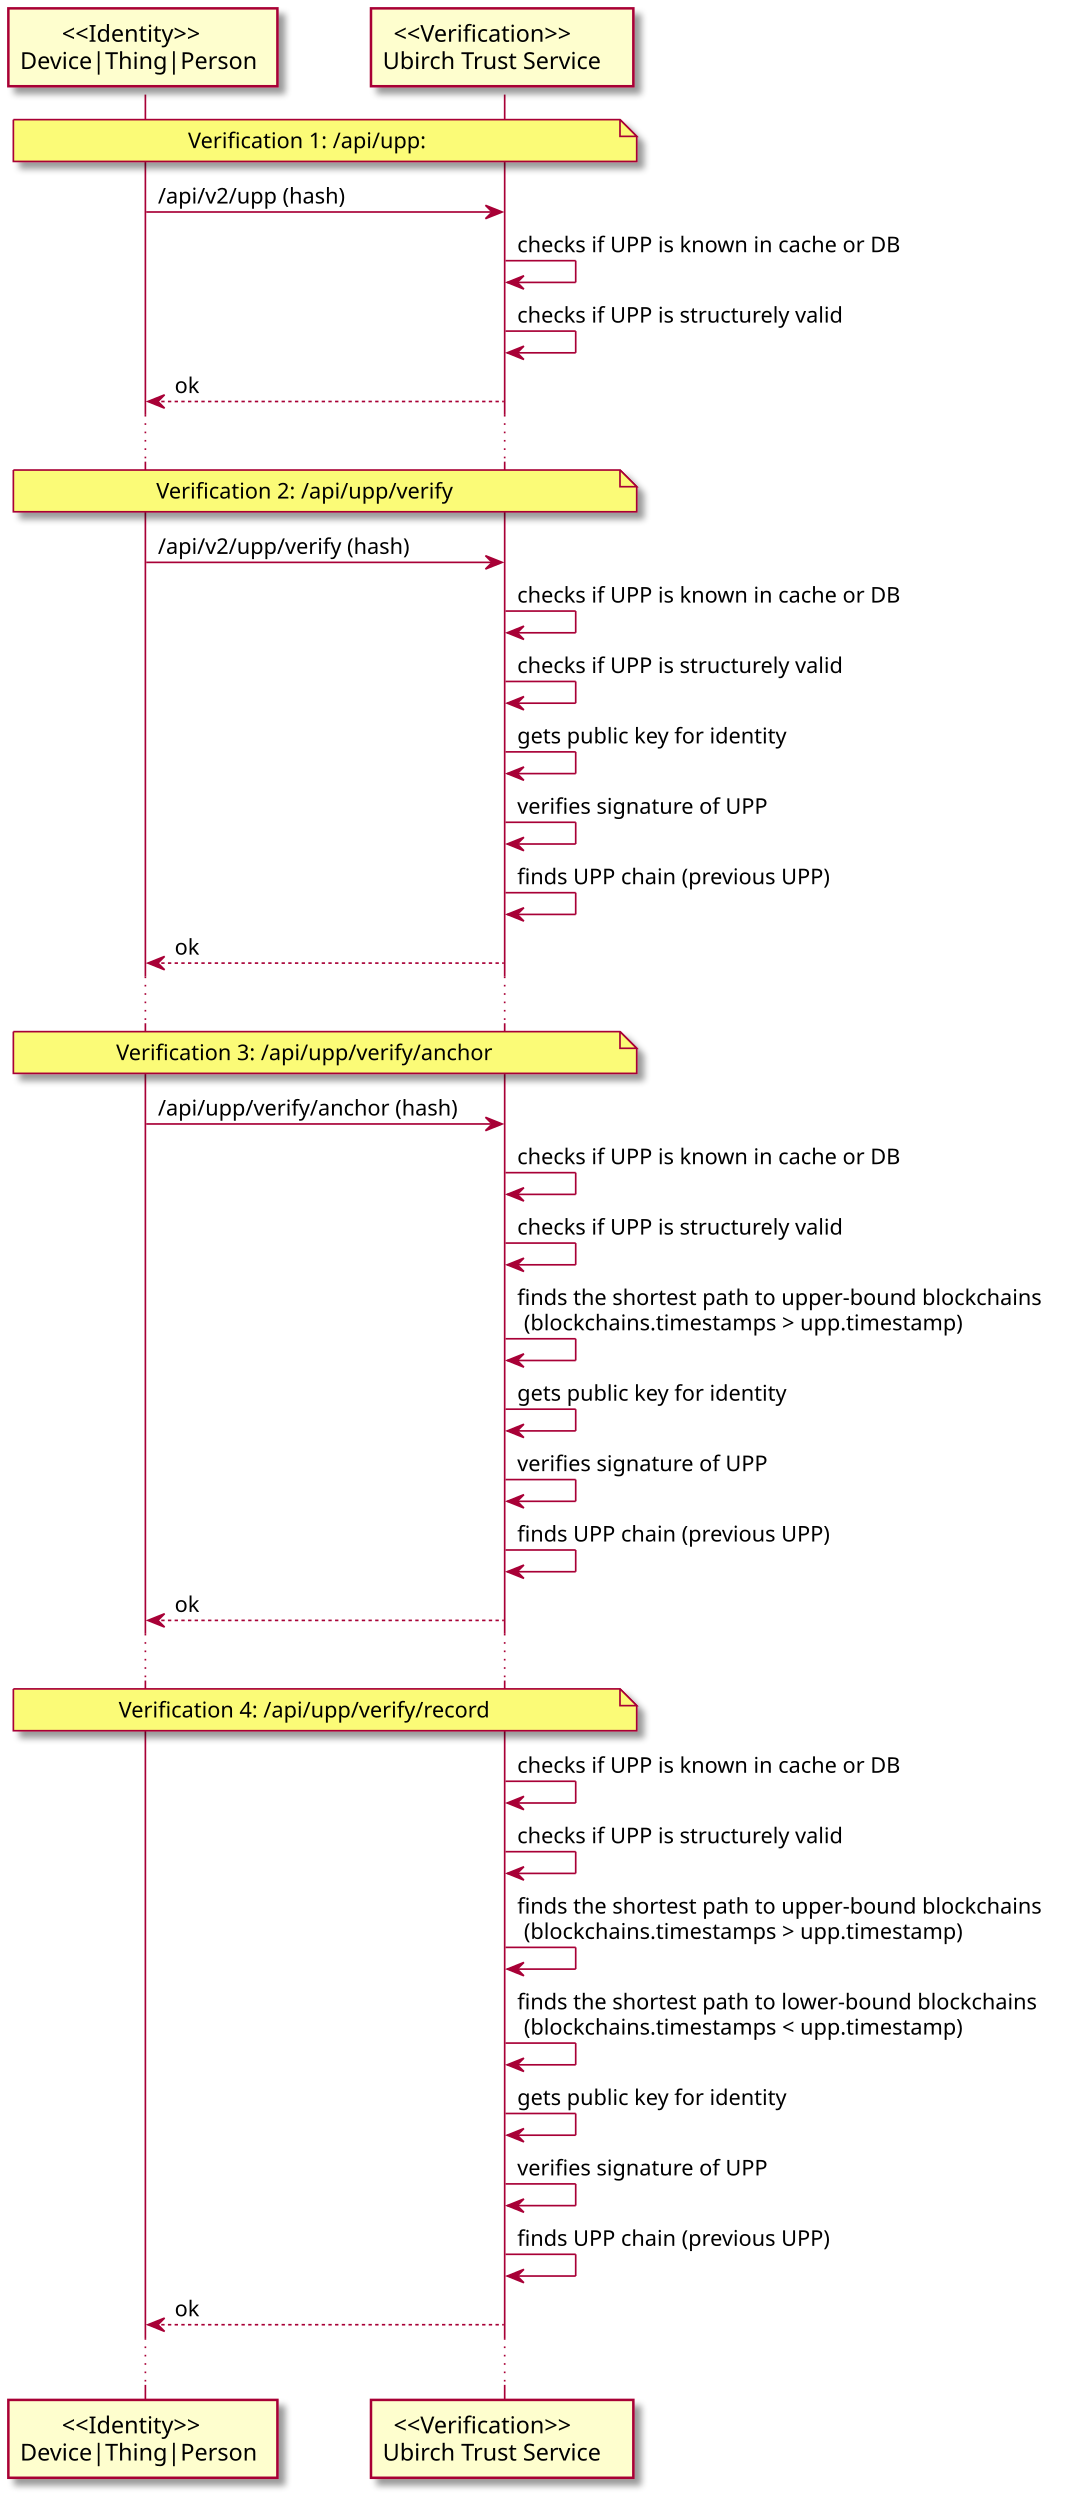
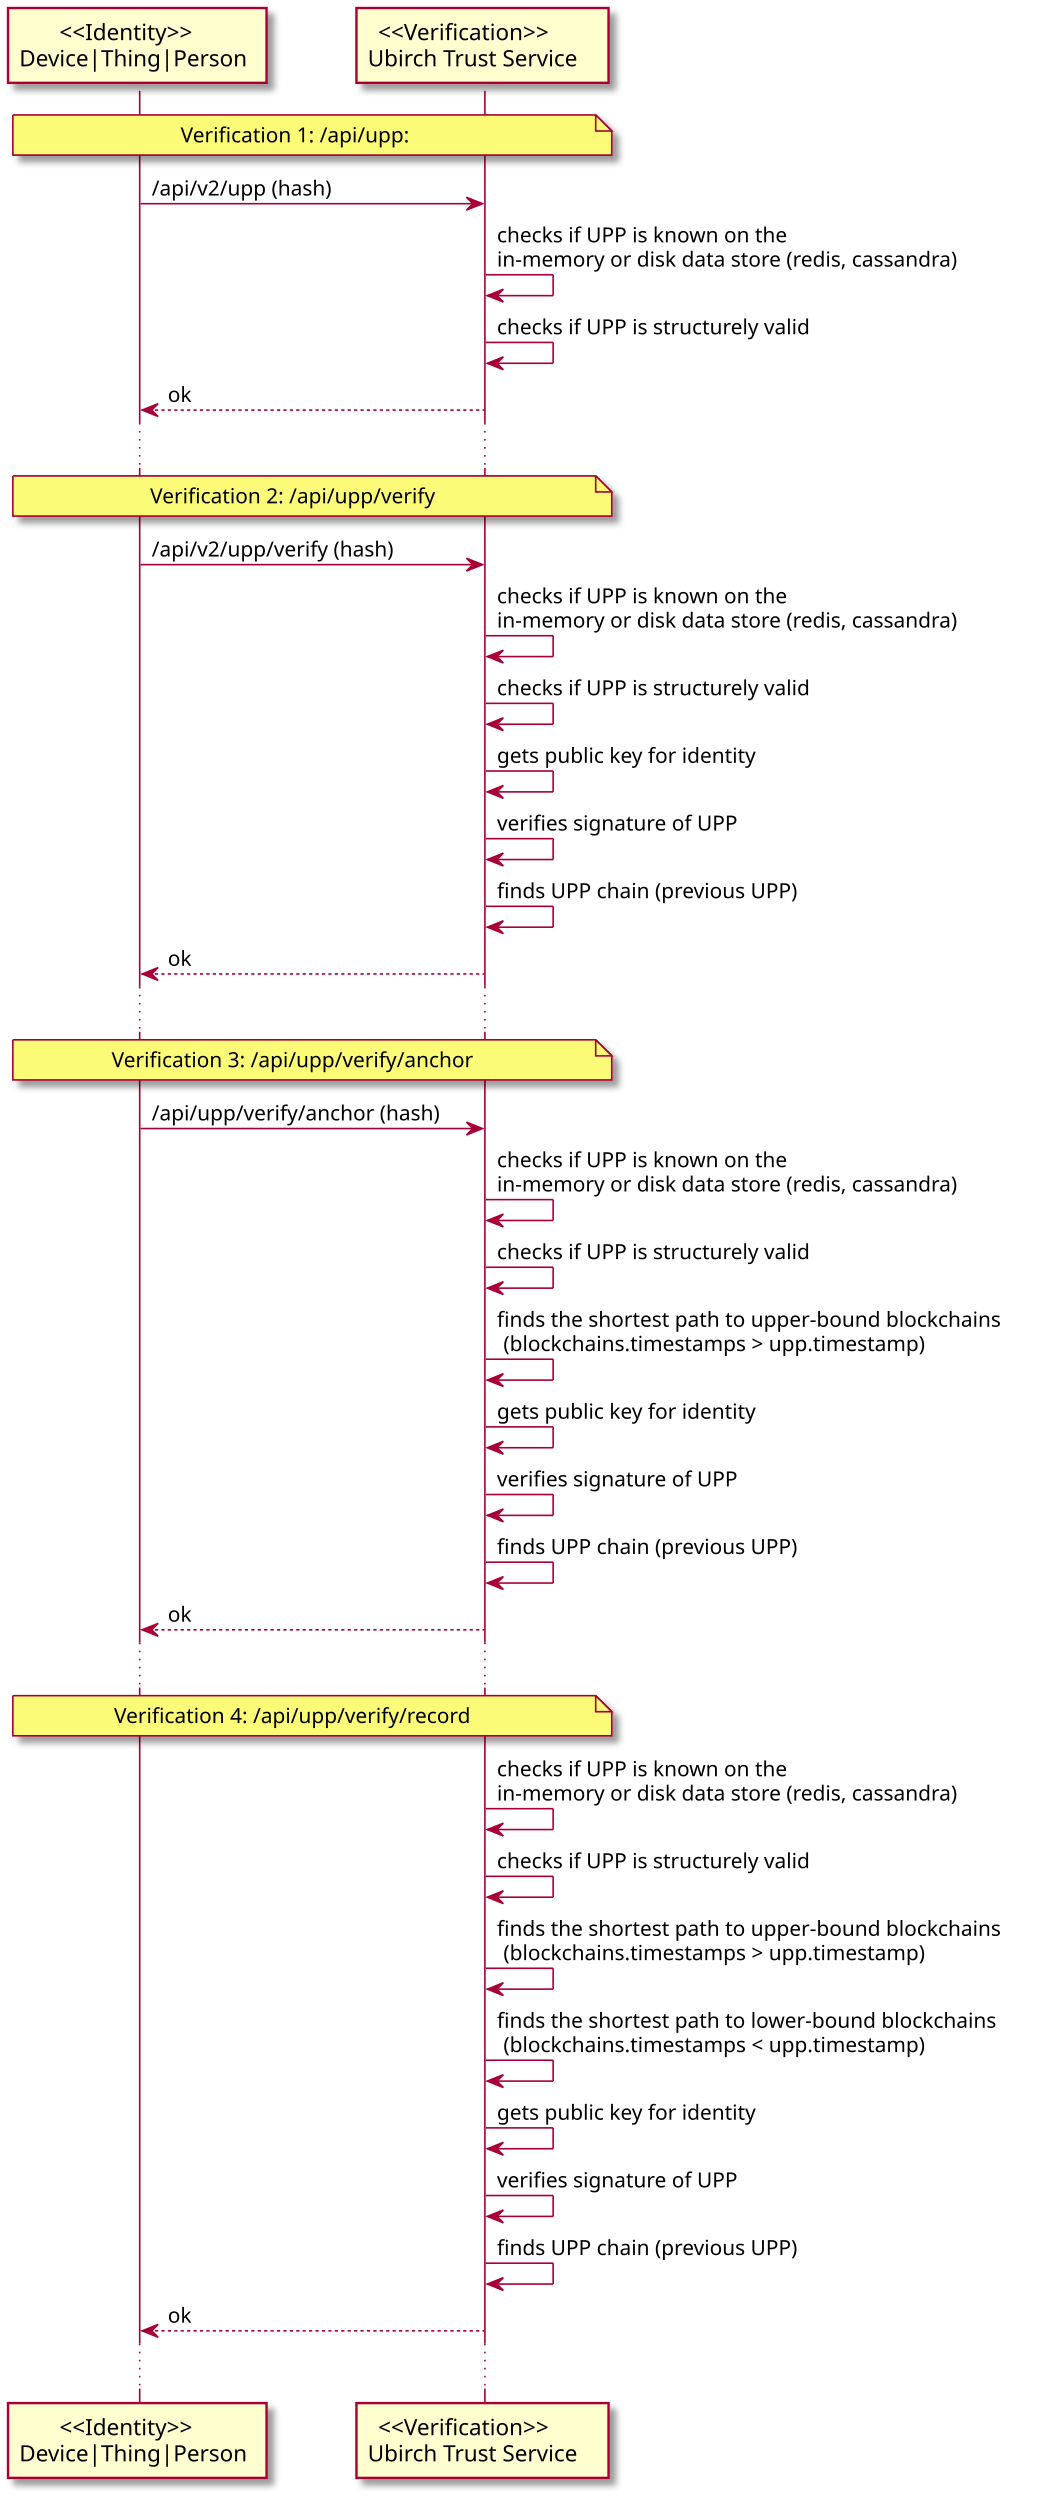
- <svg xmlns="http://www.w3.org/2000/svg" contentScriptType="application/ecmascript" contentStyleType="text/css" height="1496px" preserveAspectRatio="none" style="width:651px;height:1496px;background:#FFFFFF;" version="1.1" viewBox="0 0 651 1496" width="651px" zoomAndPan="magnify">
+ <svg xmlns="http://www.w3.org/2000/svg" contentScriptType="application/ecmascript" contentStyleType="text/css" height="1557px" preserveAspectRatio="none" style="width:651px;height:1557px;background:#FFFFFF;" version="1.1" viewBox="0 0 651 1557" width="651px" zoomAndPan="magnify">
  <defs>
-     <filter height="300%" id="f17cvlcm7in17b" width="300%" x="-1" y="-1">
+     <filter height="300%" id="f16dr8q6sazun1" width="300%" x="-1" y="-1">
      <feGaussianBlur result="blurOut" stdDeviation="2.0" />
      <feColorMatrix in="blurOut" result="blurOut2" type="matrix" values="0 0 0 0 0 0 0 0 0 0 0 0 0 0 0 0 0 0 .4 0" />
      <feOffset dx="4.0" dy="4.0" in="blurOut2" result="blurOut3" />
      <feBlend in="SourceGraphic" in2="blurOut3" mode="normal" />
    </filter>
  </defs>
  <g>
-     <line style="stroke:#A80036;stroke-width:1.0;" x1="87" x2="87" y1="56.594" y2="248.258" />
-     <line style="stroke:#A80036;stroke-width:1.0;stroke-dasharray:1.0,4.0;" x1="87" x2="87" y1="248.258" y2="276.258" />
-     <line style="stroke:#A80036;stroke-width:1.0;" x1="87" x2="87" y1="276.258" y2="584.32" />
-     <line style="stroke:#A80036;stroke-width:1.0;stroke-dasharray:1.0,4.0;" x1="87" x2="87" y1="584.32" y2="612.32" />
-     <line style="stroke:#A80036;stroke-width:1.0;" x1="87" x2="87" y1="612.32" y2="977.648" />
-     <line style="stroke:#A80036;stroke-width:1.0;stroke-dasharray:1.0,4.0;" x1="87" x2="87" y1="977.648" y2="1005.648" />
-     <line style="stroke:#A80036;stroke-width:1.0;" x1="87" x2="87" y1="1005.648" y2="1399.109" />
-     <line style="stroke:#A80036;stroke-width:1.0;stroke-dasharray:1.0,4.0;" x1="87" x2="87" y1="1399.109" y2="1427.109" />
-     <line style="stroke:#A80036;stroke-width:1.0;" x1="87" x2="87" y1="1427.109" y2="1437.109" />
-     <line style="stroke:#A80036;stroke-width:1.0;" x1="302" x2="302" y1="56.594" y2="248.258" />
-     <line style="stroke:#A80036;stroke-width:1.0;stroke-dasharray:1.0,4.0;" x1="302" x2="302" y1="248.258" y2="276.258" />
-     <line style="stroke:#A80036;stroke-width:1.0;" x1="302" x2="302" y1="276.258" y2="584.32" />
-     <line style="stroke:#A80036;stroke-width:1.0;stroke-dasharray:1.0,4.0;" x1="302" x2="302" y1="584.32" y2="612.32" />
-     <line style="stroke:#A80036;stroke-width:1.0;" x1="302" x2="302" y1="612.32" y2="977.648" />
-     <line style="stroke:#A80036;stroke-width:1.0;stroke-dasharray:1.0,4.0;" x1="302" x2="302" y1="977.648" y2="1005.648" />
-     <line style="stroke:#A80036;stroke-width:1.0;" x1="302" x2="302" y1="1005.648" y2="1399.109" />
-     <line style="stroke:#A80036;stroke-width:1.0;stroke-dasharray:1.0,4.0;" x1="302" x2="302" y1="1399.109" y2="1427.109" />
-     <line style="stroke:#A80036;stroke-width:1.0;" x1="302" x2="302" y1="1427.109" y2="1437.109" />
-     <rect fill="#FEFECE" filter="url(#f17cvlcm7in17b)" height="46.594" style="stroke:#A80036;stroke-width:1.5;" width="161" x="5" y="5" />
+     <line style="stroke:#A80036;stroke-width:1.0;" x1="87" x2="87" y1="56.594" y2="263.391" />
+     <line style="stroke:#A80036;stroke-width:1.0;stroke-dasharray:1.0,4.0;" x1="87" x2="87" y1="263.391" y2="291.391" />
+     <line style="stroke:#A80036;stroke-width:1.0;" x1="87" x2="87" y1="291.391" y2="614.586" />
+     <line style="stroke:#A80036;stroke-width:1.0;stroke-dasharray:1.0,4.0;" x1="87" x2="87" y1="614.586" y2="642.586" />
+     <line style="stroke:#A80036;stroke-width:1.0;" x1="87" x2="87" y1="642.586" y2="1023.047" />
+     <line style="stroke:#A80036;stroke-width:1.0;stroke-dasharray:1.0,4.0;" x1="87" x2="87" y1="1023.047" y2="1051.047" />
+     <line style="stroke:#A80036;stroke-width:1.0;" x1="87" x2="87" y1="1051.047" y2="1459.641" />
+     <line style="stroke:#A80036;stroke-width:1.0;stroke-dasharray:1.0,4.0;" x1="87" x2="87" y1="1459.641" y2="1487.641" />
+     <line style="stroke:#A80036;stroke-width:1.0;" x1="87" x2="87" y1="1487.641" y2="1497.641" />
+     <line style="stroke:#A80036;stroke-width:1.0;" x1="302" x2="302" y1="56.594" y2="263.391" />
+     <line style="stroke:#A80036;stroke-width:1.0;stroke-dasharray:1.0,4.0;" x1="302" x2="302" y1="263.391" y2="291.391" />
+     <line style="stroke:#A80036;stroke-width:1.0;" x1="302" x2="302" y1="291.391" y2="614.586" />
+     <line style="stroke:#A80036;stroke-width:1.0;stroke-dasharray:1.0,4.0;" x1="302" x2="302" y1="614.586" y2="642.586" />
+     <line style="stroke:#A80036;stroke-width:1.0;" x1="302" x2="302" y1="642.586" y2="1023.047" />
+     <line style="stroke:#A80036;stroke-width:1.0;stroke-dasharray:1.0,4.0;" x1="302" x2="302" y1="1023.047" y2="1051.047" />
+     <line style="stroke:#A80036;stroke-width:1.0;" x1="302" x2="302" y1="1051.047" y2="1459.641" />
+     <line style="stroke:#A80036;stroke-width:1.0;stroke-dasharray:1.0,4.0;" x1="302" x2="302" y1="1459.641" y2="1487.641" />
+     <line style="stroke:#A80036;stroke-width:1.0;" x1="302" x2="302" y1="1487.641" y2="1497.641" />
+     <rect fill="#FEFECE" filter="url(#f16dr8q6sazun1)" height="46.594" style="stroke:#A80036;stroke-width:1.5;" width="161" x="5" y="5" />
    <text fill="#000000" font-family="sans-serif" font-size="14" lengthAdjust="spacing" textLength="101" x="37" y="24.995">&lt;&lt;Identity&gt;&gt;</text>
    <text fill="#000000" font-family="sans-serif" font-size="14" lengthAdjust="spacing" textLength="147" x="12" y="41.292">Device|Thing|Person</text>
-     <rect fill="#FEFECE" filter="url(#f17cvlcm7in17b)" height="46.594" style="stroke:#A80036;stroke-width:1.5;" width="161" x="5" y="1436.109" />
-     <text fill="#000000" font-family="sans-serif" font-size="14" lengthAdjust="spacing" textLength="101" x="37" y="1456.104">&lt;&lt;Identity&gt;&gt;</text>
-     <text fill="#000000" font-family="sans-serif" font-size="14" lengthAdjust="spacing" textLength="147" x="12" y="1472.401">Device|Thing|Person</text>
-     <rect fill="#FEFECE" filter="url(#f17cvlcm7in17b)" height="46.594" style="stroke:#A80036;stroke-width:1.5;" width="157" x="222" y="5" />
+     <rect fill="#FEFECE" filter="url(#f16dr8q6sazun1)" height="46.594" style="stroke:#A80036;stroke-width:1.5;" width="161" x="5" y="1496.641" />
+     <text fill="#000000" font-family="sans-serif" font-size="14" lengthAdjust="spacing" textLength="101" x="37" y="1516.636">&lt;&lt;Identity&gt;&gt;</text>
+     <text fill="#000000" font-family="sans-serif" font-size="14" lengthAdjust="spacing" textLength="147" x="12" y="1532.933">Device|Thing|Person</text>
+     <rect fill="#FEFECE" filter="url(#f16dr8q6sazun1)" height="46.594" style="stroke:#A80036;stroke-width:1.5;" width="157" x="222" y="5" />
    <text fill="#000000" font-family="sans-serif" font-size="14" lengthAdjust="spacing" textLength="130" x="235.5" y="24.995">&lt;&lt;Verification&gt;&gt;</text>
    <text fill="#000000" font-family="sans-serif" font-size="14" lengthAdjust="spacing" textLength="143" x="229" y="41.292">Ubirch Trust Service</text>
-     <rect fill="#FEFECE" filter="url(#f17cvlcm7in17b)" height="46.594" style="stroke:#A80036;stroke-width:1.5;" width="157" x="222" y="1436.109" />
-     <text fill="#000000" font-family="sans-serif" font-size="14" lengthAdjust="spacing" textLength="130" x="235.5" y="1456.104">&lt;&lt;Verification&gt;&gt;</text>
-     <text fill="#000000" font-family="sans-serif" font-size="14" lengthAdjust="spacing" textLength="143" x="229" y="1472.401">Ubirch Trust Service</text>
-     <path d="M8,71.594 L8,96.594 L381,96.594 L381,81.594 L371,71.594 L8,71.594 " fill="#FBFB77" filter="url(#f17cvlcm7in17b)" style="stroke:#A80036;stroke-width:1.0;" />
+     <rect fill="#FEFECE" filter="url(#f16dr8q6sazun1)" height="46.594" style="stroke:#A80036;stroke-width:1.5;" width="157" x="222" y="1496.641" />
+     <text fill="#000000" font-family="sans-serif" font-size="14" lengthAdjust="spacing" textLength="130" x="235.5" y="1516.636">&lt;&lt;Verification&gt;&gt;</text>
+     <text fill="#000000" font-family="sans-serif" font-size="14" lengthAdjust="spacing" textLength="143" x="229" y="1532.933">Ubirch Trust Service</text>
+     <path d="M8,71.594 L8,96.594 L381,96.594 L381,81.594 L371,71.594 L8,71.594 " fill="#FBFB77" filter="url(#f16dr8q6sazun1)" style="stroke:#A80036;stroke-width:1.0;" />
    <path d="M371,71.594 L371,81.594 L381,81.594 L371,71.594 " fill="#FBFB77" style="stroke:#A80036;stroke-width:1.0;" />
    <text fill="#000000" font-family="sans-serif" font-size="13" lengthAdjust="spacing" textLength="151" x="112.5" y="88.661">Verification 1: /api/upp:</text>
    <polygon fill="#A80036" points="290.5,122.859,300.5,126.859,290.5,130.859,294.5,126.859" style="stroke:#A80036;stroke-width:1.0;" />
    <line style="stroke:#A80036;stroke-width:1.0;" x1="87.5" x2="296.5" y1="126.859" y2="126.859" />
    <text fill="#000000" font-family="sans-serif" font-size="13" lengthAdjust="spacing" textLength="117" x="94.5" y="121.793">/api/v2/upp (hash)</text>
-     <line style="stroke:#A80036;stroke-width:1.0;" x1="302.5" x2="344.5" y1="155.992" y2="155.992" />
-     <line style="stroke:#A80036;stroke-width:1.0;" x1="344.5" x2="344.5" y1="155.992" y2="168.992" />
-     <line style="stroke:#A80036;stroke-width:1.0;" x1="303.5" x2="344.5" y1="168.992" y2="168.992" />
-     <polygon fill="#A80036" points="313.5,164.992,303.5,168.992,313.5,172.992,309.5,168.992" style="stroke:#A80036;stroke-width:1.0;" />
-     <text fill="#000000" font-family="sans-serif" font-size="13" lengthAdjust="spacing" textLength="248" x="309.5" y="150.926">checks if UPP is known in cache or DB</text>
-     <line style="stroke:#A80036;stroke-width:1.0;" x1="302.5" x2="344.5" y1="198.125" y2="198.125" />
-     <line style="stroke:#A80036;stroke-width:1.0;" x1="344.5" x2="344.5" y1="198.125" y2="211.125" />
-     <line style="stroke:#A80036;stroke-width:1.0;" x1="303.5" x2="344.5" y1="211.125" y2="211.125" />
-     <polygon fill="#A80036" points="313.5,207.125,303.5,211.125,313.5,215.125,309.5,211.125" style="stroke:#A80036;stroke-width:1.0;" />
-     <text fill="#000000" font-family="sans-serif" font-size="13" lengthAdjust="spacing" textLength="213" x="309.5" y="193.059">checks if UPP is structurely valid</text>
-     <polygon fill="#A80036" points="98.5,236.258,88.5,240.258,98.5,244.258,94.5,240.258" style="stroke:#A80036;stroke-width:1.0;" />
-     <line style="stroke:#A80036;stroke-width:1.0;stroke-dasharray:2.0,2.0;" x1="92.5" x2="301.5" y1="240.258" y2="240.258" />
-     <text fill="#000000" font-family="sans-serif" font-size="13" lengthAdjust="spacing" textLength="16" x="104.5" y="235.192">ok</text>
-     <path d="M8,281.258 L8,306.258 L381,306.258 L381,291.258 L371,281.258 L8,281.258 " fill="#FBFB77" filter="url(#f17cvlcm7in17b)" style="stroke:#A80036;stroke-width:1.0;" />
-     <path d="M371,281.258 L371,291.258 L381,291.258 L371,281.258 " fill="#FBFB77" style="stroke:#A80036;stroke-width:1.0;" />
-     <text fill="#000000" font-family="sans-serif" font-size="13" lengthAdjust="spacing" textLength="189" x="93.5" y="298.325">Verification 2: /api/upp/verify</text>
-     <polygon fill="#A80036" points="290.5,332.523,300.5,336.523,290.5,340.523,294.5,336.523" style="stroke:#A80036;stroke-width:1.0;" />
-     <line style="stroke:#A80036;stroke-width:1.0;" x1="87.5" x2="296.5" y1="336.523" y2="336.523" />
-     <text fill="#000000" font-family="sans-serif" font-size="13" lengthAdjust="spacing" textLength="159" x="94.5" y="331.457">/api/v2/upp/verify (hash)</text>
-     <line style="stroke:#A80036;stroke-width:1.0;" x1="302.5" x2="344.5" y1="365.656" y2="365.656" />
-     <line style="stroke:#A80036;stroke-width:1.0;" x1="344.5" x2="344.5" y1="365.656" y2="378.656" />
-     <line style="stroke:#A80036;stroke-width:1.0;" x1="303.5" x2="344.5" y1="378.656" y2="378.656" />
-     <polygon fill="#A80036" points="313.5,374.656,303.5,378.656,313.5,382.656,309.5,378.656" style="stroke:#A80036;stroke-width:1.0;" />
-     <text fill="#000000" font-family="sans-serif" font-size="13" lengthAdjust="spacing" textLength="248" x="309.5" y="360.59">checks if UPP is known in cache or DB</text>
-     <line style="stroke:#A80036;stroke-width:1.0;" x1="302.5" x2="344.5" y1="407.789" y2="407.789" />
-     <line style="stroke:#A80036;stroke-width:1.0;" x1="344.5" x2="344.5" y1="407.789" y2="420.789" />
-     <line style="stroke:#A80036;stroke-width:1.0;" x1="303.5" x2="344.5" y1="420.789" y2="420.789" />
-     <polygon fill="#A80036" points="313.5,416.789,303.5,420.789,313.5,424.789,309.5,420.789" style="stroke:#A80036;stroke-width:1.0;" />
-     <text fill="#000000" font-family="sans-serif" font-size="13" lengthAdjust="spacing" textLength="213" x="309.5" y="402.723">checks if UPP is structurely valid</text>
-     <line style="stroke:#A80036;stroke-width:1.0;" x1="302.5" x2="344.5" y1="449.922" y2="449.922" />
-     <line style="stroke:#A80036;stroke-width:1.0;" x1="344.5" x2="344.5" y1="449.922" y2="462.922" />
-     <line style="stroke:#A80036;stroke-width:1.0;" x1="303.5" x2="344.5" y1="462.922" y2="462.922" />
-     <polygon fill="#A80036" points="313.5,458.922,303.5,462.922,313.5,466.922,309.5,462.922" style="stroke:#A80036;stroke-width:1.0;" />
-     <text fill="#000000" font-family="sans-serif" font-size="13" lengthAdjust="spacing" textLength="175" x="309.5" y="444.856">gets public key for identity</text>
-     <line style="stroke:#A80036;stroke-width:1.0;" x1="302.5" x2="344.5" y1="492.055" y2="492.055" />
-     <line style="stroke:#A80036;stroke-width:1.0;" x1="344.5" x2="344.5" y1="492.055" y2="505.055" />
-     <line style="stroke:#A80036;stroke-width:1.0;" x1="303.5" x2="344.5" y1="505.055" y2="505.055" />
-     <polygon fill="#A80036" points="313.5,501.055,303.5,505.055,313.5,509.055,309.5,505.055" style="stroke:#A80036;stroke-width:1.0;" />
-     <text fill="#000000" font-family="sans-serif" font-size="13" lengthAdjust="spacing" textLength="161" x="309.5" y="486.989">verifies signature of UPP</text>
-     <line style="stroke:#A80036;stroke-width:1.0;" x1="302.5" x2="344.5" y1="534.188" y2="534.188" />
-     <line style="stroke:#A80036;stroke-width:1.0;" x1="344.5" x2="344.5" y1="534.188" y2="547.188" />
-     <line style="stroke:#A80036;stroke-width:1.0;" x1="303.5" x2="344.5" y1="547.188" y2="547.188" />
-     <polygon fill="#A80036" points="313.5,543.188,303.5,547.188,313.5,551.188,309.5,547.188" style="stroke:#A80036;stroke-width:1.0;" />
-     <text fill="#000000" font-family="sans-serif" font-size="13" lengthAdjust="spacing" textLength="201" x="309.5" y="529.122">finds UPP chain (previous UPP)</text>
-     <polygon fill="#A80036" points="98.5,572.32,88.5,576.32,98.5,580.32,94.5,576.32" style="stroke:#A80036;stroke-width:1.0;" />
-     <line style="stroke:#A80036;stroke-width:1.0;stroke-dasharray:2.0,2.0;" x1="92.5" x2="301.5" y1="576.32" y2="576.32" />
-     <text fill="#000000" font-family="sans-serif" font-size="13" lengthAdjust="spacing" textLength="16" x="104.5" y="571.254">ok</text>
-     <path d="M8,617.32 L8,642.32 L381,642.32 L381,627.32 L371,617.32 L8,617.32 " fill="#FBFB77" filter="url(#f17cvlcm7in17b)" style="stroke:#A80036;stroke-width:1.0;" />
-     <path d="M371,617.32 L371,627.32 L381,627.32 L371,617.32 " fill="#FBFB77" style="stroke:#A80036;stroke-width:1.0;" />
-     <text fill="#000000" font-family="sans-serif" font-size="13" lengthAdjust="spacing" textLength="237" x="69.5" y="634.387">Verification 3: /api/upp/verify/anchor</text>
-     <polygon fill="#A80036" points="290.5,668.586,300.5,672.586,290.5,676.586,294.5,672.586" style="stroke:#A80036;stroke-width:1.0;" />
-     <line style="stroke:#A80036;stroke-width:1.0;" x1="87.5" x2="296.5" y1="672.586" y2="672.586" />
-     <text fill="#000000" font-family="sans-serif" font-size="13" lengthAdjust="spacing" textLength="191" x="94.5" y="667.52">/api/upp/verify/anchor  (hash)</text>
-     <line style="stroke:#A80036;stroke-width:1.0;" x1="302.5" x2="344.5" y1="701.719" y2="701.719" />
-     <line style="stroke:#A80036;stroke-width:1.0;" x1="344.5" x2="344.5" y1="701.719" y2="714.719" />
-     <line style="stroke:#A80036;stroke-width:1.0;" x1="303.5" x2="344.5" y1="714.719" y2="714.719" />
-     <polygon fill="#A80036" points="313.5,710.719,303.5,714.719,313.5,718.719,309.5,714.719" style="stroke:#A80036;stroke-width:1.0;" />
-     <text fill="#000000" font-family="sans-serif" font-size="13" lengthAdjust="spacing" textLength="248" x="309.5" y="696.653">checks if UPP is known in cache or DB</text>
-     <line style="stroke:#A80036;stroke-width:1.0;" x1="302.5" x2="344.5" y1="743.852" y2="743.852" />
-     <line style="stroke:#A80036;stroke-width:1.0;" x1="344.5" x2="344.5" y1="743.852" y2="756.852" />
-     <line style="stroke:#A80036;stroke-width:1.0;" x1="303.5" x2="344.5" y1="756.852" y2="756.852" />
-     <polygon fill="#A80036" points="313.5,752.852,303.5,756.852,313.5,760.852,309.5,756.852" style="stroke:#A80036;stroke-width:1.0;" />
-     <text fill="#000000" font-family="sans-serif" font-size="13" lengthAdjust="spacing" textLength="213" x="309.5" y="738.786">checks if UPP is structurely valid</text>
-     <line style="stroke:#A80036;stroke-width:1.0;" x1="302.5" x2="344.5" y1="801.117" y2="801.117" />
-     <line style="stroke:#A80036;stroke-width:1.0;" x1="344.5" x2="344.5" y1="801.117" y2="814.117" />
-     <line style="stroke:#A80036;stroke-width:1.0;" x1="303.5" x2="344.5" y1="814.117" y2="814.117" />
-     <polygon fill="#A80036" points="313.5,810.117,303.5,814.117,313.5,818.117,309.5,814.117" style="stroke:#A80036;stroke-width:1.0;" />
-     <text fill="#000000" font-family="sans-serif" font-size="13" lengthAdjust="spacing" textLength="331" x="309.5" y="780.918">finds the shortest path to upper-bound blockchains</text>
-     <text fill="#000000" font-family="sans-serif" font-size="13" lengthAdjust="spacing" textLength="287" x="313.5" y="796.051">(blockchains.timestamps &gt; upp.timestamp)</text>
-     <line style="stroke:#A80036;stroke-width:1.0;" x1="302.5" x2="344.5" y1="843.25" y2="843.25" />
-     <line style="stroke:#A80036;stroke-width:1.0;" x1="344.5" x2="344.5" y1="843.25" y2="856.25" />
-     <line style="stroke:#A80036;stroke-width:1.0;" x1="303.5" x2="344.5" y1="856.25" y2="856.25" />
-     <polygon fill="#A80036" points="313.5,852.25,303.5,856.25,313.5,860.25,309.5,856.25" style="stroke:#A80036;stroke-width:1.0;" />
-     <text fill="#000000" font-family="sans-serif" font-size="13" lengthAdjust="spacing" textLength="175" x="309.5" y="838.184">gets public key for identity</text>
-     <line style="stroke:#A80036;stroke-width:1.0;" x1="302.5" x2="344.5" y1="885.383" y2="885.383" />
-     <line style="stroke:#A80036;stroke-width:1.0;" x1="344.5" x2="344.5" y1="885.383" y2="898.383" />
-     <line style="stroke:#A80036;stroke-width:1.0;" x1="303.5" x2="344.5" y1="898.383" y2="898.383" />
-     <polygon fill="#A80036" points="313.5,894.383,303.5,898.383,313.5,902.383,309.5,898.383" style="stroke:#A80036;stroke-width:1.0;" />
-     <text fill="#000000" font-family="sans-serif" font-size="13" lengthAdjust="spacing" textLength="161" x="309.5" y="880.317">verifies signature of UPP</text>
-     <line style="stroke:#A80036;stroke-width:1.0;" x1="302.5" x2="344.5" y1="927.516" y2="927.516" />
-     <line style="stroke:#A80036;stroke-width:1.0;" x1="344.5" x2="344.5" y1="927.516" y2="940.516" />
-     <line style="stroke:#A80036;stroke-width:1.0;" x1="303.5" x2="344.5" y1="940.516" y2="940.516" />
-     <polygon fill="#A80036" points="313.5,936.516,303.5,940.516,313.5,944.516,309.5,940.516" style="stroke:#A80036;stroke-width:1.0;" />
-     <text fill="#000000" font-family="sans-serif" font-size="13" lengthAdjust="spacing" textLength="201" x="309.5" y="922.45">finds UPP chain (previous UPP)</text>
-     <polygon fill="#A80036" points="98.5,965.648,88.5,969.648,98.5,973.648,94.5,969.648" style="stroke:#A80036;stroke-width:1.0;" />
-     <line style="stroke:#A80036;stroke-width:1.0;stroke-dasharray:2.0,2.0;" x1="92.5" x2="301.5" y1="969.648" y2="969.648" />
-     <text fill="#000000" font-family="sans-serif" font-size="13" lengthAdjust="spacing" textLength="16" x="104.5" y="964.582">ok</text>
-     <path d="M8,1010.648 L8,1035.648 L381,1035.648 L381,1020.648 L371,1010.648 L8,1010.648 " fill="#FBFB77" filter="url(#f17cvlcm7in17b)" style="stroke:#A80036;stroke-width:1.0;" />
-     <path d="M371,1010.648 L371,1020.648 L381,1020.648 L371,1010.648 " fill="#FBFB77" style="stroke:#A80036;stroke-width:1.0;" />
-     <text fill="#000000" font-family="sans-serif" font-size="13" lengthAdjust="spacing" textLength="234" x="71" y="1027.715">Verification 4: /api/upp/verify/record</text>
-     <line style="stroke:#A80036;stroke-width:1.0;" x1="302.5" x2="344.5" y1="1065.914" y2="1065.914" />
-     <line style="stroke:#A80036;stroke-width:1.0;" x1="344.5" x2="344.5" y1="1065.914" y2="1078.914" />
-     <line style="stroke:#A80036;stroke-width:1.0;" x1="303.5" x2="344.5" y1="1078.914" y2="1078.914" />
-     <polygon fill="#A80036" points="313.5,1074.914,303.5,1078.914,313.5,1082.914,309.5,1078.914" style="stroke:#A80036;stroke-width:1.0;" />
-     <text fill="#000000" font-family="sans-serif" font-size="13" lengthAdjust="spacing" textLength="248" x="309.5" y="1060.848">checks if UPP is known in cache or DB</text>
-     <line style="stroke:#A80036;stroke-width:1.0;" x1="302.5" x2="344.5" y1="1108.047" y2="1108.047" />
-     <line style="stroke:#A80036;stroke-width:1.0;" x1="344.5" x2="344.5" y1="1108.047" y2="1121.047" />
-     <line style="stroke:#A80036;stroke-width:1.0;" x1="303.5" x2="344.5" y1="1121.047" y2="1121.047" />
-     <polygon fill="#A80036" points="313.5,1117.047,303.5,1121.047,313.5,1125.047,309.5,1121.047" style="stroke:#A80036;stroke-width:1.0;" />
-     <text fill="#000000" font-family="sans-serif" font-size="13" lengthAdjust="spacing" textLength="213" x="309.5" y="1102.981">checks if UPP is structurely valid</text>
-     <line style="stroke:#A80036;stroke-width:1.0;" x1="302.5" x2="344.5" y1="1165.312" y2="1165.312" />
-     <line style="stroke:#A80036;stroke-width:1.0;" x1="344.5" x2="344.5" y1="1165.312" y2="1178.312" />
-     <line style="stroke:#A80036;stroke-width:1.0;" x1="303.5" x2="344.5" y1="1178.312" y2="1178.312" />
-     <polygon fill="#A80036" points="313.5,1174.312,303.5,1178.312,313.5,1182.312,309.5,1178.312" style="stroke:#A80036;stroke-width:1.0;" />
-     <text fill="#000000" font-family="sans-serif" font-size="13" lengthAdjust="spacing" textLength="331" x="309.5" y="1145.114">finds the shortest path to upper-bound blockchains</text>
-     <text fill="#000000" font-family="sans-serif" font-size="13" lengthAdjust="spacing" textLength="287" x="313.5" y="1160.247">(blockchains.timestamps &gt; upp.timestamp)</text>
-     <line style="stroke:#A80036;stroke-width:1.0;" x1="302.5" x2="344.5" y1="1222.578" y2="1222.578" />
-     <line style="stroke:#A80036;stroke-width:1.0;" x1="344.5" x2="344.5" y1="1222.578" y2="1235.578" />
-     <line style="stroke:#A80036;stroke-width:1.0;" x1="303.5" x2="344.5" y1="1235.578" y2="1235.578" />
-     <polygon fill="#A80036" points="313.5,1231.578,303.5,1235.578,313.5,1239.578,309.5,1235.578" style="stroke:#A80036;stroke-width:1.0;" />
-     <text fill="#000000" font-family="sans-serif" font-size="13" lengthAdjust="spacing" textLength="330" x="309.5" y="1202.379">finds the shortest path to lower-bound blockchains</text>
-     <text fill="#000000" font-family="sans-serif" font-size="13" lengthAdjust="spacing" textLength="287" x="313.5" y="1217.512">(blockchains.timestamps &lt; upp.timestamp)</text>
-     <line style="stroke:#A80036;stroke-width:1.0;" x1="302.5" x2="344.5" y1="1264.711" y2="1264.711" />
-     <line style="stroke:#A80036;stroke-width:1.0;" x1="344.5" x2="344.5" y1="1264.711" y2="1277.711" />
-     <line style="stroke:#A80036;stroke-width:1.0;" x1="303.5" x2="344.5" y1="1277.711" y2="1277.711" />
-     <polygon fill="#A80036" points="313.5,1273.711,303.5,1277.711,313.5,1281.711,309.5,1277.711" style="stroke:#A80036;stroke-width:1.0;" />
-     <text fill="#000000" font-family="sans-serif" font-size="13" lengthAdjust="spacing" textLength="175" x="309.5" y="1259.645">gets public key for identity</text>
-     <line style="stroke:#A80036;stroke-width:1.0;" x1="302.5" x2="344.5" y1="1306.844" y2="1306.844" />
-     <line style="stroke:#A80036;stroke-width:1.0;" x1="344.5" x2="344.5" y1="1306.844" y2="1319.844" />
-     <line style="stroke:#A80036;stroke-width:1.0;" x1="303.5" x2="344.5" y1="1319.844" y2="1319.844" />
-     <polygon fill="#A80036" points="313.5,1315.844,303.5,1319.844,313.5,1323.844,309.5,1319.844" style="stroke:#A80036;stroke-width:1.0;" />
-     <text fill="#000000" font-family="sans-serif" font-size="13" lengthAdjust="spacing" textLength="161" x="309.5" y="1301.778">verifies signature of UPP</text>
-     <line style="stroke:#A80036;stroke-width:1.0;" x1="302.5" x2="344.5" y1="1348.977" y2="1348.977" />
-     <line style="stroke:#A80036;stroke-width:1.0;" x1="344.5" x2="344.5" y1="1348.977" y2="1361.977" />
-     <line style="stroke:#A80036;stroke-width:1.0;" x1="303.5" x2="344.5" y1="1361.977" y2="1361.977" />
-     <polygon fill="#A80036" points="313.5,1357.977,303.5,1361.977,313.5,1365.977,309.5,1361.977" style="stroke:#A80036;stroke-width:1.0;" />
-     <text fill="#000000" font-family="sans-serif" font-size="13" lengthAdjust="spacing" textLength="201" x="309.5" y="1343.911">finds UPP chain (previous UPP)</text>
-     <polygon fill="#A80036" points="98.5,1387.109,88.5,1391.109,98.5,1395.109,94.5,1391.109" style="stroke:#A80036;stroke-width:1.0;" />
-     <line style="stroke:#A80036;stroke-width:1.0;stroke-dasharray:2.0,2.0;" x1="92.5" x2="301.5" y1="1391.109" y2="1391.109" />
-     <text fill="#000000" font-family="sans-serif" font-size="13" lengthAdjust="spacing" textLength="16" x="104.5" y="1386.043">ok</text>
+     <line style="stroke:#A80036;stroke-width:1.0;" x1="302.5" x2="344.5" y1="171.125" y2="171.125" />
+     <line style="stroke:#A80036;stroke-width:1.0;" x1="344.5" x2="344.5" y1="171.125" y2="184.125" />
+     <line style="stroke:#A80036;stroke-width:1.0;" x1="303.5" x2="344.5" y1="184.125" y2="184.125" />
+     <polygon fill="#A80036" points="313.5,180.125,303.5,184.125,313.5,188.125,309.5,184.125" style="stroke:#A80036;stroke-width:1.0;" />
+     <text fill="#000000" font-family="sans-serif" font-size="13" lengthAdjust="spacing" textLength="195" x="309.5" y="150.926">checks if UPP is known on the</text>
+     <text fill="#000000" font-family="sans-serif" font-size="13" lengthAdjust="spacing" textLength="310" x="309.5" y="166.059">in-memory or disk data store (redis, cassandra)</text>
+     <line style="stroke:#A80036;stroke-width:1.0;" x1="302.5" x2="344.5" y1="213.258" y2="213.258" />
+     <line style="stroke:#A80036;stroke-width:1.0;" x1="344.5" x2="344.5" y1="213.258" y2="226.258" />
+     <line style="stroke:#A80036;stroke-width:1.0;" x1="303.5" x2="344.5" y1="226.258" y2="226.258" />
+     <polygon fill="#A80036" points="313.5,222.258,303.5,226.258,313.5,230.258,309.5,226.258" style="stroke:#A80036;stroke-width:1.0;" />
+     <text fill="#000000" font-family="sans-serif" font-size="13" lengthAdjust="spacing" textLength="213" x="309.5" y="208.192">checks if UPP is structurely valid</text>
+     <polygon fill="#A80036" points="98.5,251.391,88.5,255.391,98.5,259.391,94.5,255.391" style="stroke:#A80036;stroke-width:1.0;" />
+     <line style="stroke:#A80036;stroke-width:1.0;stroke-dasharray:2.0,2.0;" x1="92.5" x2="301.5" y1="255.391" y2="255.391" />
+     <text fill="#000000" font-family="sans-serif" font-size="13" lengthAdjust="spacing" textLength="16" x="104.5" y="250.325">ok</text>
+     <path d="M8,296.391 L8,321.391 L381,321.391 L381,306.391 L371,296.391 L8,296.391 " fill="#FBFB77" filter="url(#f16dr8q6sazun1)" style="stroke:#A80036;stroke-width:1.0;" />
+     <path d="M371,296.391 L371,306.391 L381,306.391 L371,296.391 " fill="#FBFB77" style="stroke:#A80036;stroke-width:1.0;" />
+     <text fill="#000000" font-family="sans-serif" font-size="13" lengthAdjust="spacing" textLength="189" x="93.5" y="313.457">Verification 2: /api/upp/verify</text>
+     <polygon fill="#A80036" points="290.5,347.656,300.5,351.656,290.5,355.656,294.5,351.656" style="stroke:#A80036;stroke-width:1.0;" />
+     <line style="stroke:#A80036;stroke-width:1.0;" x1="87.5" x2="296.5" y1="351.656" y2="351.656" />
+     <text fill="#000000" font-family="sans-serif" font-size="13" lengthAdjust="spacing" textLength="159" x="94.5" y="346.59">/api/v2/upp/verify (hash)</text>
+     <line style="stroke:#A80036;stroke-width:1.0;" x1="302.5" x2="344.5" y1="395.922" y2="395.922" />
+     <line style="stroke:#A80036;stroke-width:1.0;" x1="344.5" x2="344.5" y1="395.922" y2="408.922" />
+     <line style="stroke:#A80036;stroke-width:1.0;" x1="303.5" x2="344.5" y1="408.922" y2="408.922" />
+     <polygon fill="#A80036" points="313.5,404.922,303.5,408.922,313.5,412.922,309.5,408.922" style="stroke:#A80036;stroke-width:1.0;" />
+     <text fill="#000000" font-family="sans-serif" font-size="13" lengthAdjust="spacing" textLength="195" x="309.5" y="375.723">checks if UPP is known on the</text>
+     <text fill="#000000" font-family="sans-serif" font-size="13" lengthAdjust="spacing" textLength="310" x="309.5" y="390.856">in-memory or disk data store (redis, cassandra)</text>
+     <line style="stroke:#A80036;stroke-width:1.0;" x1="302.5" x2="344.5" y1="438.055" y2="438.055" />
+     <line style="stroke:#A80036;stroke-width:1.0;" x1="344.5" x2="344.5" y1="438.055" y2="451.055" />
+     <line style="stroke:#A80036;stroke-width:1.0;" x1="303.5" x2="344.5" y1="451.055" y2="451.055" />
+     <polygon fill="#A80036" points="313.5,447.055,303.5,451.055,313.5,455.055,309.5,451.055" style="stroke:#A80036;stroke-width:1.0;" />
+     <text fill="#000000" font-family="sans-serif" font-size="13" lengthAdjust="spacing" textLength="213" x="309.5" y="432.989">checks if UPP is structurely valid</text>
+     <line style="stroke:#A80036;stroke-width:1.0;" x1="302.5" x2="344.5" y1="480.188" y2="480.188" />
+     <line style="stroke:#A80036;stroke-width:1.0;" x1="344.5" x2="344.5" y1="480.188" y2="493.188" />
+     <line style="stroke:#A80036;stroke-width:1.0;" x1="303.5" x2="344.5" y1="493.188" y2="493.188" />
+     <polygon fill="#A80036" points="313.5,489.188,303.5,493.188,313.5,497.188,309.5,493.188" style="stroke:#A80036;stroke-width:1.0;" />
+     <text fill="#000000" font-family="sans-serif" font-size="13" lengthAdjust="spacing" textLength="175" x="309.5" y="475.122">gets public key for identity</text>
+     <line style="stroke:#A80036;stroke-width:1.0;" x1="302.5" x2="344.5" y1="522.32" y2="522.32" />
+     <line style="stroke:#A80036;stroke-width:1.0;" x1="344.5" x2="344.5" y1="522.32" y2="535.32" />
+     <line style="stroke:#A80036;stroke-width:1.0;" x1="303.5" x2="344.5" y1="535.32" y2="535.32" />
+     <polygon fill="#A80036" points="313.5,531.32,303.5,535.32,313.5,539.32,309.5,535.32" style="stroke:#A80036;stroke-width:1.0;" />
+     <text fill="#000000" font-family="sans-serif" font-size="13" lengthAdjust="spacing" textLength="161" x="309.5" y="517.254">verifies signature of UPP</text>
+     <line style="stroke:#A80036;stroke-width:1.0;" x1="302.5" x2="344.5" y1="564.453" y2="564.453" />
+     <line style="stroke:#A80036;stroke-width:1.0;" x1="344.5" x2="344.5" y1="564.453" y2="577.453" />
+     <line style="stroke:#A80036;stroke-width:1.0;" x1="303.5" x2="344.5" y1="577.453" y2="577.453" />
+     <polygon fill="#A80036" points="313.5,573.453,303.5,577.453,313.5,581.453,309.5,577.453" style="stroke:#A80036;stroke-width:1.0;" />
+     <text fill="#000000" font-family="sans-serif" font-size="13" lengthAdjust="spacing" textLength="201" x="309.5" y="559.387">finds UPP chain (previous UPP)</text>
+     <polygon fill="#A80036" points="98.5,602.586,88.5,606.586,98.5,610.586,94.5,606.586" style="stroke:#A80036;stroke-width:1.0;" />
+     <line style="stroke:#A80036;stroke-width:1.0;stroke-dasharray:2.0,2.0;" x1="92.5" x2="301.5" y1="606.586" y2="606.586" />
+     <text fill="#000000" font-family="sans-serif" font-size="13" lengthAdjust="spacing" textLength="16" x="104.5" y="601.52">ok</text>
+     <path d="M8,647.586 L8,672.586 L381,672.586 L381,657.586 L371,647.586 L8,647.586 " fill="#FBFB77" filter="url(#f16dr8q6sazun1)" style="stroke:#A80036;stroke-width:1.0;" />
+     <path d="M371,647.586 L371,657.586 L381,657.586 L371,647.586 " fill="#FBFB77" style="stroke:#A80036;stroke-width:1.0;" />
+     <text fill="#000000" font-family="sans-serif" font-size="13" lengthAdjust="spacing" textLength="237" x="69.5" y="664.653">Verification 3: /api/upp/verify/anchor</text>
+     <polygon fill="#A80036" points="290.5,698.852,300.5,702.852,290.5,706.852,294.5,702.852" style="stroke:#A80036;stroke-width:1.0;" />
+     <line style="stroke:#A80036;stroke-width:1.0;" x1="87.5" x2="296.5" y1="702.852" y2="702.852" />
+     <text fill="#000000" font-family="sans-serif" font-size="13" lengthAdjust="spacing" textLength="191" x="94.5" y="697.786">/api/upp/verify/anchor  (hash)</text>
+     <line style="stroke:#A80036;stroke-width:1.0;" x1="302.5" x2="344.5" y1="747.117" y2="747.117" />
+     <line style="stroke:#A80036;stroke-width:1.0;" x1="344.5" x2="344.5" y1="747.117" y2="760.117" />
+     <line style="stroke:#A80036;stroke-width:1.0;" x1="303.5" x2="344.5" y1="760.117" y2="760.117" />
+     <polygon fill="#A80036" points="313.5,756.117,303.5,760.117,313.5,764.117,309.5,760.117" style="stroke:#A80036;stroke-width:1.0;" />
+     <text fill="#000000" font-family="sans-serif" font-size="13" lengthAdjust="spacing" textLength="195" x="309.5" y="726.918">checks if UPP is known on the</text>
+     <text fill="#000000" font-family="sans-serif" font-size="13" lengthAdjust="spacing" textLength="310" x="309.5" y="742.051">in-memory or disk data store (redis, cassandra)</text>
+     <line style="stroke:#A80036;stroke-width:1.0;" x1="302.5" x2="344.5" y1="789.25" y2="789.25" />
+     <line style="stroke:#A80036;stroke-width:1.0;" x1="344.5" x2="344.5" y1="789.25" y2="802.25" />
+     <line style="stroke:#A80036;stroke-width:1.0;" x1="303.5" x2="344.5" y1="802.25" y2="802.25" />
+     <polygon fill="#A80036" points="313.5,798.25,303.5,802.25,313.5,806.25,309.5,802.25" style="stroke:#A80036;stroke-width:1.0;" />
+     <text fill="#000000" font-family="sans-serif" font-size="13" lengthAdjust="spacing" textLength="213" x="309.5" y="784.184">checks if UPP is structurely valid</text>
+     <line style="stroke:#A80036;stroke-width:1.0;" x1="302.5" x2="344.5" y1="846.516" y2="846.516" />
+     <line style="stroke:#A80036;stroke-width:1.0;" x1="344.5" x2="344.5" y1="846.516" y2="859.516" />
+     <line style="stroke:#A80036;stroke-width:1.0;" x1="303.5" x2="344.5" y1="859.516" y2="859.516" />
+     <polygon fill="#A80036" points="313.5,855.516,303.5,859.516,313.5,863.516,309.5,859.516" style="stroke:#A80036;stroke-width:1.0;" />
+     <text fill="#000000" font-family="sans-serif" font-size="13" lengthAdjust="spacing" textLength="331" x="309.5" y="826.317">finds the shortest path to upper-bound blockchains</text>
+     <text fill="#000000" font-family="sans-serif" font-size="13" lengthAdjust="spacing" textLength="287" x="313.5" y="841.45">(blockchains.timestamps &gt; upp.timestamp)</text>
+     <line style="stroke:#A80036;stroke-width:1.0;" x1="302.5" x2="344.5" y1="888.648" y2="888.648" />
+     <line style="stroke:#A80036;stroke-width:1.0;" x1="344.5" x2="344.5" y1="888.648" y2="901.648" />
+     <line style="stroke:#A80036;stroke-width:1.0;" x1="303.5" x2="344.5" y1="901.648" y2="901.648" />
+     <polygon fill="#A80036" points="313.5,897.648,303.5,901.648,313.5,905.648,309.5,901.648" style="stroke:#A80036;stroke-width:1.0;" />
+     <text fill="#000000" font-family="sans-serif" font-size="13" lengthAdjust="spacing" textLength="175" x="309.5" y="883.582">gets public key for identity</text>
+     <line style="stroke:#A80036;stroke-width:1.0;" x1="302.5" x2="344.5" y1="930.781" y2="930.781" />
+     <line style="stroke:#A80036;stroke-width:1.0;" x1="344.5" x2="344.5" y1="930.781" y2="943.781" />
+     <line style="stroke:#A80036;stroke-width:1.0;" x1="303.5" x2="344.5" y1="943.781" y2="943.781" />
+     <polygon fill="#A80036" points="313.5,939.781,303.5,943.781,313.5,947.781,309.5,943.781" style="stroke:#A80036;stroke-width:1.0;" />
+     <text fill="#000000" font-family="sans-serif" font-size="13" lengthAdjust="spacing" textLength="161" x="309.5" y="925.715">verifies signature of UPP</text>
+     <line style="stroke:#A80036;stroke-width:1.0;" x1="302.5" x2="344.5" y1="972.914" y2="972.914" />
+     <line style="stroke:#A80036;stroke-width:1.0;" x1="344.5" x2="344.5" y1="972.914" y2="985.914" />
+     <line style="stroke:#A80036;stroke-width:1.0;" x1="303.5" x2="344.5" y1="985.914" y2="985.914" />
+     <polygon fill="#A80036" points="313.5,981.914,303.5,985.914,313.5,989.914,309.5,985.914" style="stroke:#A80036;stroke-width:1.0;" />
+     <text fill="#000000" font-family="sans-serif" font-size="13" lengthAdjust="spacing" textLength="201" x="309.5" y="967.848">finds UPP chain (previous UPP)</text>
+     <polygon fill="#A80036" points="98.5,1011.047,88.5,1015.047,98.5,1019.047,94.5,1015.047" style="stroke:#A80036;stroke-width:1.0;" />
+     <line style="stroke:#A80036;stroke-width:1.0;stroke-dasharray:2.0,2.0;" x1="92.5" x2="301.5" y1="1015.047" y2="1015.047" />
+     <text fill="#000000" font-family="sans-serif" font-size="13" lengthAdjust="spacing" textLength="16" x="104.5" y="1009.981">ok</text>
+     <path d="M8,1056.047 L8,1081.047 L381,1081.047 L381,1066.047 L371,1056.047 L8,1056.047 " fill="#FBFB77" filter="url(#f16dr8q6sazun1)" style="stroke:#A80036;stroke-width:1.0;" />
+     <path d="M371,1056.047 L371,1066.047 L381,1066.047 L371,1056.047 " fill="#FBFB77" style="stroke:#A80036;stroke-width:1.0;" />
+     <text fill="#000000" font-family="sans-serif" font-size="13" lengthAdjust="spacing" textLength="234" x="71" y="1073.114">Verification 4: /api/upp/verify/record</text>
+     <line style="stroke:#A80036;stroke-width:1.0;" x1="302.5" x2="344.5" y1="1126.445" y2="1126.445" />
+     <line style="stroke:#A80036;stroke-width:1.0;" x1="344.5" x2="344.5" y1="1126.445" y2="1139.445" />
+     <line style="stroke:#A80036;stroke-width:1.0;" x1="303.5" x2="344.5" y1="1139.445" y2="1139.445" />
+     <polygon fill="#A80036" points="313.5,1135.445,303.5,1139.445,313.5,1143.445,309.5,1139.445" style="stroke:#A80036;stroke-width:1.0;" />
+     <text fill="#000000" font-family="sans-serif" font-size="13" lengthAdjust="spacing" textLength="195" x="309.5" y="1106.247">checks if UPP is known on the</text>
+     <text fill="#000000" font-family="sans-serif" font-size="13" lengthAdjust="spacing" textLength="310" x="309.5" y="1121.379">in-memory or disk data store (redis, cassandra)</text>
+     <line style="stroke:#A80036;stroke-width:1.0;" x1="302.5" x2="344.5" y1="1168.578" y2="1168.578" />
+     <line style="stroke:#A80036;stroke-width:1.0;" x1="344.5" x2="344.5" y1="1168.578" y2="1181.578" />
+     <line style="stroke:#A80036;stroke-width:1.0;" x1="303.5" x2="344.5" y1="1181.578" y2="1181.578" />
+     <polygon fill="#A80036" points="313.5,1177.578,303.5,1181.578,313.5,1185.578,309.5,1181.578" style="stroke:#A80036;stroke-width:1.0;" />
+     <text fill="#000000" font-family="sans-serif" font-size="13" lengthAdjust="spacing" textLength="213" x="309.5" y="1163.512">checks if UPP is structurely valid</text>
+     <line style="stroke:#A80036;stroke-width:1.0;" x1="302.5" x2="344.5" y1="1225.844" y2="1225.844" />
+     <line style="stroke:#A80036;stroke-width:1.0;" x1="344.5" x2="344.5" y1="1225.844" y2="1238.844" />
+     <line style="stroke:#A80036;stroke-width:1.0;" x1="303.5" x2="344.5" y1="1238.844" y2="1238.844" />
+     <polygon fill="#A80036" points="313.5,1234.844,303.5,1238.844,313.5,1242.844,309.5,1238.844" style="stroke:#A80036;stroke-width:1.0;" />
+     <text fill="#000000" font-family="sans-serif" font-size="13" lengthAdjust="spacing" textLength="331" x="309.5" y="1205.645">finds the shortest path to upper-bound blockchains</text>
+     <text fill="#000000" font-family="sans-serif" font-size="13" lengthAdjust="spacing" textLength="287" x="313.5" y="1220.778">(blockchains.timestamps &gt; upp.timestamp)</text>
+     <line style="stroke:#A80036;stroke-width:1.0;" x1="302.5" x2="344.5" y1="1283.109" y2="1283.109" />
+     <line style="stroke:#A80036;stroke-width:1.0;" x1="344.5" x2="344.5" y1="1283.109" y2="1296.109" />
+     <line style="stroke:#A80036;stroke-width:1.0;" x1="303.5" x2="344.5" y1="1296.109" y2="1296.109" />
+     <polygon fill="#A80036" points="313.5,1292.109,303.5,1296.109,313.5,1300.109,309.5,1296.109" style="stroke:#A80036;stroke-width:1.0;" />
+     <text fill="#000000" font-family="sans-serif" font-size="13" lengthAdjust="spacing" textLength="330" x="309.5" y="1262.911">finds the shortest path to lower-bound blockchains</text>
+     <text fill="#000000" font-family="sans-serif" font-size="13" lengthAdjust="spacing" textLength="287" x="313.5" y="1278.043">(blockchains.timestamps &lt; upp.timestamp)</text>
+     <line style="stroke:#A80036;stroke-width:1.0;" x1="302.5" x2="344.5" y1="1325.242" y2="1325.242" />
+     <line style="stroke:#A80036;stroke-width:1.0;" x1="344.5" x2="344.5" y1="1325.242" y2="1338.242" />
+     <line style="stroke:#A80036;stroke-width:1.0;" x1="303.5" x2="344.5" y1="1338.242" y2="1338.242" />
+     <polygon fill="#A80036" points="313.5,1334.242,303.5,1338.242,313.5,1342.242,309.5,1338.242" style="stroke:#A80036;stroke-width:1.0;" />
+     <text fill="#000000" font-family="sans-serif" font-size="13" lengthAdjust="spacing" textLength="175" x="309.5" y="1320.176">gets public key for identity</text>
+     <line style="stroke:#A80036;stroke-width:1.0;" x1="302.5" x2="344.5" y1="1367.375" y2="1367.375" />
+     <line style="stroke:#A80036;stroke-width:1.0;" x1="344.5" x2="344.5" y1="1367.375" y2="1380.375" />
+     <line style="stroke:#A80036;stroke-width:1.0;" x1="303.5" x2="344.5" y1="1380.375" y2="1380.375" />
+     <polygon fill="#A80036" points="313.5,1376.375,303.5,1380.375,313.5,1384.375,309.5,1380.375" style="stroke:#A80036;stroke-width:1.0;" />
+     <text fill="#000000" font-family="sans-serif" font-size="13" lengthAdjust="spacing" textLength="161" x="309.5" y="1362.309">verifies signature of UPP</text>
+     <line style="stroke:#A80036;stroke-width:1.0;" x1="302.5" x2="344.5" y1="1409.508" y2="1409.508" />
+     <line style="stroke:#A80036;stroke-width:1.0;" x1="344.5" x2="344.5" y1="1409.508" y2="1422.508" />
+     <line style="stroke:#A80036;stroke-width:1.0;" x1="303.5" x2="344.5" y1="1422.508" y2="1422.508" />
+     <polygon fill="#A80036" points="313.5,1418.508,303.5,1422.508,313.5,1426.508,309.5,1422.508" style="stroke:#A80036;stroke-width:1.0;" />
+     <text fill="#000000" font-family="sans-serif" font-size="13" lengthAdjust="spacing" textLength="201" x="309.5" y="1404.442">finds UPP chain (previous UPP)</text>
+     <polygon fill="#A80036" points="98.5,1447.641,88.5,1451.641,98.5,1455.641,94.5,1451.641" style="stroke:#A80036;stroke-width:1.0;" />
+     <line style="stroke:#A80036;stroke-width:1.0;stroke-dasharray:2.0,2.0;" x1="92.5" x2="301.5" y1="1451.641" y2="1451.641" />
+     <text fill="#000000" font-family="sans-serif" font-size="13" lengthAdjust="spacing" textLength="16" x="104.5" y="1446.575">ok</text>
  </g>
</svg>
